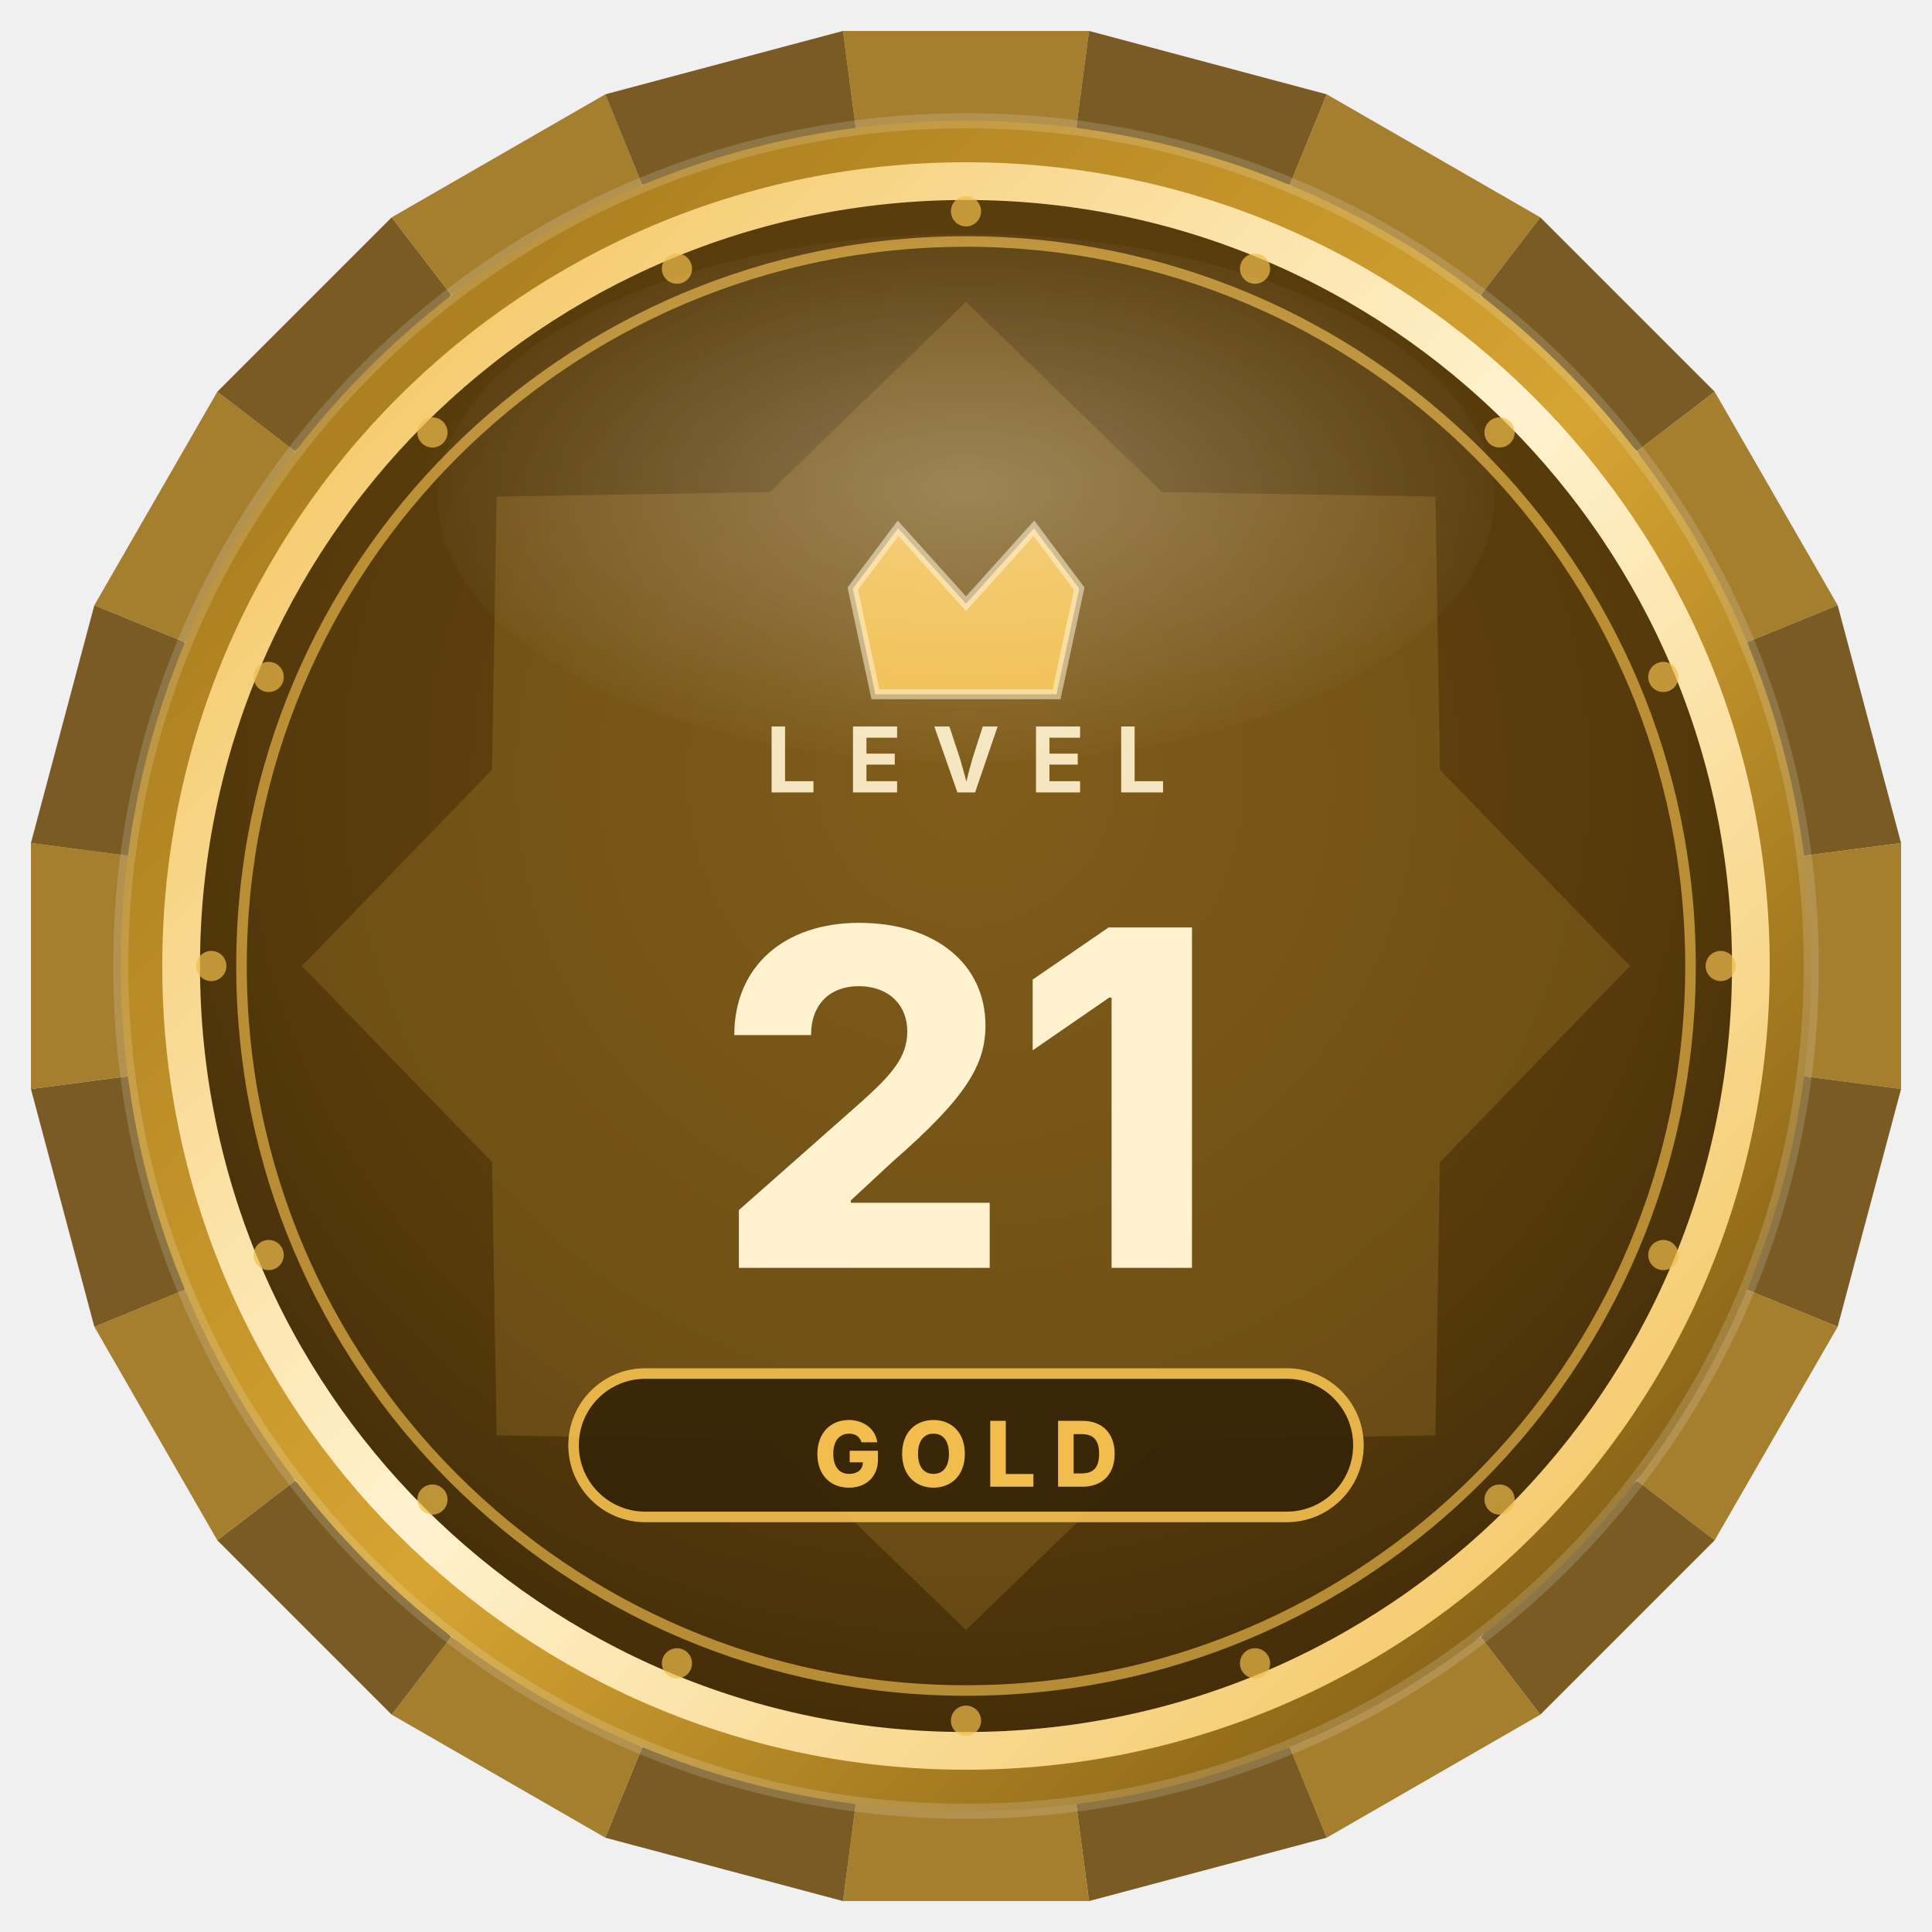
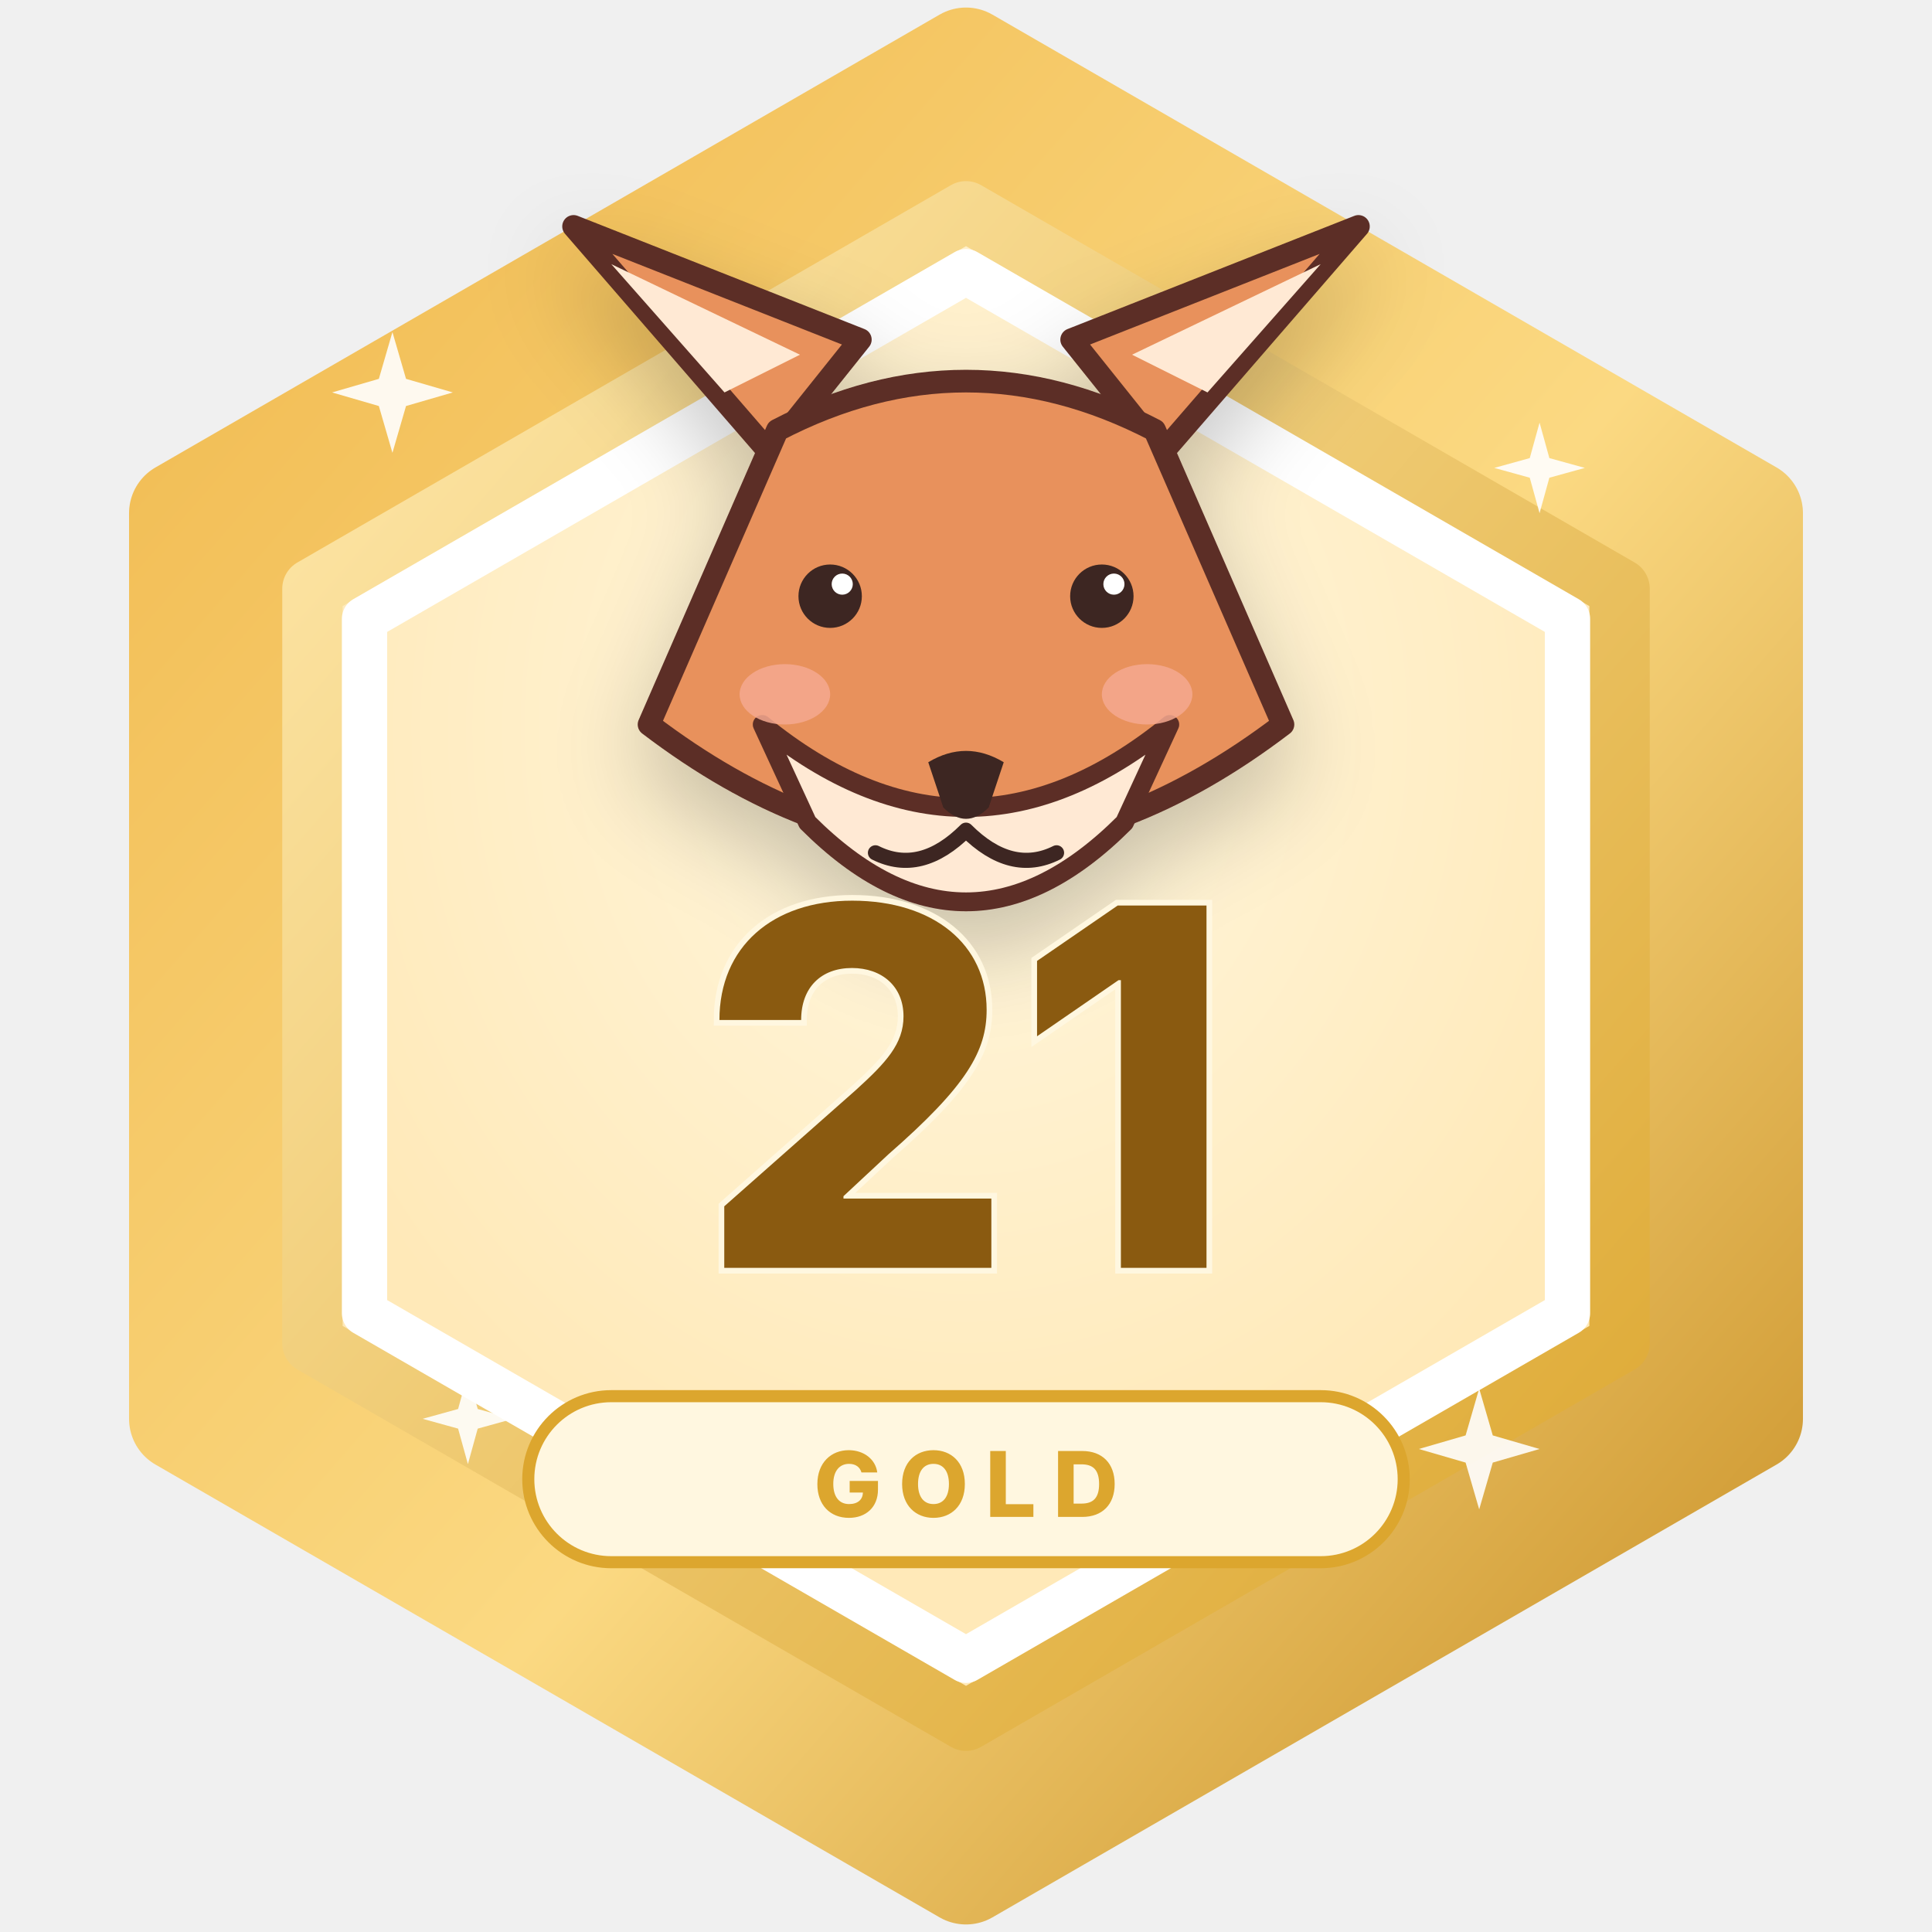
<svg xmlns="http://www.w3.org/2000/svg" viewBox="0 0 256 256" width="256" height="256" role="img" aria-label="Level 21 badge">
  <defs>
    <linearGradient id="o" x1="0%" y1="0%" x2="100%" y2="100%">
-       <stop offset="0%" stop-color="#9c7118" />
-       <stop offset="52%" stop-color="#d6a432" />
-       <stop offset="100%" stop-color="#6b4a0c" />
+       <stop offset="0%" stop-color="#f0b94e" />
+       <stop offset="55%" stop-color="#fbd982" />
+       <stop offset="100%" stop-color="#c78e24" />
    </linearGradient>
-     <radialGradient id="i" cx="50%" cy="38%" r="75%">
-       <stop offset="0%" stop-color="#6b4a10" />
-       <stop offset="58%" stop-color="#563a0b" />
-       <stop offset="100%" stop-color="#352407" />
+     <radialGradient id="i" cx="50%" cy="34%" r="80%">
+       <stop offset="0%" stop-color="#fff7e0" />
+       <stop offset="70%" stop-color="#ffe9b8" />
+       <stop offset="100%" stop-color="#ffe9b8" />
    </radialGradient>
    <linearGradient id="r" x1="0%" y1="0%" x2="100%" y2="100%">
-       <stop offset="0%" stop-color="#f1bd4c" />
-       <stop offset="50%" stop-color="#fff2cf" />
-       <stop offset="100%" stop-color="#f1bd4c" />
+       <stop offset="0%" stop-color="#ffe9ad" />
+       <stop offset="100%" stop-color="#dca62e" />
    </linearGradient>
-     <radialGradient id="s" cx="50%" cy="48%" r="55%">
-       <stop offset="0%" stop-color="#ffffff" stop-opacity="0.5" />
-       <stop offset="100%" stop-color="#ffffff" stop-opacity="0" />
-     </radialGradient>
+     <filter id="soft" x="-30%" y="-30%" width="160%" height="160%">
+       <feDropShadow dx="0" dy="5" stdDeviation="6" flood-color="#000000" flood-opacity="0.22" />
+     </filter>
  </defs>
-   <polygon points="111.7,4.1 144.3,4.1 142.6,17.0 113.4,17.0" fill="#9c7118" opacity="0.9" />
-   <polygon points="144.3,4.1 175.8,12.5 170.9,24.5 142.6,17.0" fill="#6b4a0c" opacity="0.9" />
-   <polygon points="175.8,12.5 204.1,28.8 196.2,39.1 170.9,24.5" fill="#9c7118" opacity="0.9" />
-   <polygon points="204.1,28.8 227.2,51.9 216.9,59.8 196.2,39.1" fill="#6b4a0c" opacity="0.9" />
-   <polygon points="227.2,51.9 243.5,80.2 231.5,85.1 216.9,59.8" fill="#9c7118" opacity="0.9" />
-   <polygon points="243.5,80.2 251.9,111.7 239.0,113.4 231.5,85.1" fill="#6b4a0c" opacity="0.9" />
-   <polygon points="251.9,111.7 251.9,144.3 239.0,142.6 239.0,113.4" fill="#9c7118" opacity="0.9" />
-   <polygon points="251.9,144.3 243.5,175.8 231.5,170.9 239.0,142.6" fill="#6b4a0c" opacity="0.9" />
-   <polygon points="243.5,175.8 227.2,204.1 216.9,196.2 231.5,170.9" fill="#9c7118" opacity="0.9" />
-   <polygon points="227.2,204.1 204.1,227.2 196.2,216.9 216.9,196.2" fill="#6b4a0c" opacity="0.9" />
-   <polygon points="204.1,227.2 175.8,243.5 170.9,231.5 196.2,216.9" fill="#9c7118" opacity="0.9" />
-   <polygon points="175.8,243.5 144.3,251.9 142.6,239.0 170.9,231.5" fill="#6b4a0c" opacity="0.9" />
-   <polygon points="144.3,251.9 111.7,251.9 113.4,239.0 142.6,239.0" fill="#9c7118" opacity="0.9" />
-   <polygon points="111.7,251.9 80.2,243.5 85.1,231.5 113.4,239.0" fill="#6b4a0c" opacity="0.9" />
-   <polygon points="80.2,243.5 51.9,227.2 59.8,216.9 85.1,231.5" fill="#9c7118" opacity="0.9" />
-   <polygon points="51.9,227.2 28.8,204.1 39.1,196.2 59.8,216.9" fill="#6b4a0c" opacity="0.9" />
-   <polygon points="28.8,204.1 12.5,175.8 24.5,170.9 39.1,196.2" fill="#9c7118" opacity="0.9" />
-   <polygon points="12.5,175.8 4.1,144.3 17.0,142.6 24.5,170.9" fill="#6b4a0c" opacity="0.9" />
-   <polygon points="4.1,144.3 4.1,111.7 17.0,113.4 17.0,142.6" fill="#9c7118" opacity="0.9" />
-   <polygon points="4.1,111.7 12.5,80.2 24.5,85.1 17.0,113.4" fill="#6b4a0c" opacity="0.9" />
-   <polygon points="12.5,80.2 28.8,51.9 39.1,59.8 24.5,85.1" fill="#9c7118" opacity="0.9" />
-   <polygon points="28.8,51.9 51.9,28.8 59.8,39.1 39.1,59.8" fill="#6b4a0c" opacity="0.9" />
-   <polygon points="51.9,28.8 80.2,12.5 85.1,24.5 59.8,39.1" fill="#9c7118" opacity="0.9" />
-   <polygon points="80.2,12.5 111.7,4.1 113.4,17.0 85.1,24.5" fill="#6b4a0c" opacity="0.9" />
-   <circle cx="128" cy="128" r="112" fill="url(#o)" stroke="#ffffff" stroke-width="2" stroke-opacity="0.16" />
-   <circle cx="128" cy="128" r="104" fill="url(#i)" stroke="url(#r)" stroke-width="5" />
-   <circle cx="128" cy="128" r="96" fill="none" stroke="#f1bd4c" stroke-width="1.4" stroke-opacity="0.65" />
-   <polygon points="128.0,40.0 154.0,65.2 190.2,65.8 190.8,102.0 216.0,128.0 190.8,154.0 190.2,190.2 154.0,190.8 128.0,216.0 102.0,190.8 65.8,190.2 65.2,154.0 40.0,128.0 65.2,102.0 65.8,65.8 102.0,65.2" fill="#f1bd4c" opacity="0.16" />
-   <circle cx="128.0" cy="28.0" r="2" fill="#f1bd4c" opacity="0.7" />
-   <circle cx="166.3" cy="35.6" r="2" fill="#f1bd4c" opacity="0.7" />
-   <circle cx="198.7" cy="57.3" r="2" fill="#f1bd4c" opacity="0.7" />
-   <circle cx="220.4" cy="89.7" r="2" fill="#f1bd4c" opacity="0.7" />
-   <circle cx="228.0" cy="128.0" r="2" fill="#f1bd4c" opacity="0.7" />
-   <circle cx="220.4" cy="166.3" r="2" fill="#f1bd4c" opacity="0.7" />
-   <circle cx="198.7" cy="198.7" r="2" fill="#f1bd4c" opacity="0.7" />
-   <circle cx="166.3" cy="220.4" r="2" fill="#f1bd4c" opacity="0.7" />
-   <circle cx="128.0" cy="228.0" r="2" fill="#f1bd4c" opacity="0.7" />
-   <circle cx="89.7" cy="220.4" r="2" fill="#f1bd4c" opacity="0.7" />
-   <circle cx="57.3" cy="198.7" r="2" fill="#f1bd4c" opacity="0.7" />
-   <circle cx="35.6" cy="166.3" r="2" fill="#f1bd4c" opacity="0.7" />
-   <circle cx="28.0" cy="128.0" r="2" fill="#f1bd4c" opacity="0.7" />
-   <circle cx="35.6" cy="89.7" r="2" fill="#f1bd4c" opacity="0.7" />
-   <circle cx="57.3" cy="57.3" r="2" fill="#f1bd4c" opacity="0.7" />
-   <circle cx="89.7" cy="35.6" r="2" fill="#f1bd4c" opacity="0.7" />
-   <path d="M113 78 L119 70 L128 80 L137 70 L143 78 L140 92 L116 92 Z" fill="#f1bd4c" stroke="#fff2cf" stroke-width="1.3" stroke-opacity="0.55" />
-   <ellipse cx="128" cy="66" rx="70" ry="35" fill="url(#s)" opacity="0.55" />
-   <text x="128" y="105" text-anchor="middle" fill="#fff2cf" font-family="Inter, Arial, sans-serif" font-size="12" font-weight="700" letter-spacing="4" opacity="0.92">LEVEL</text>
-   <text x="128" y="168" text-anchor="middle" fill="#fff2cf" font-family="Inter, Arial, sans-serif" font-size="62" font-weight="800">21</text>
-   <rect x="76" y="182" width="104" height="19" rx="9.5" fill="#352407" stroke="#f1bd4c" stroke-width="1.4" opacity="0.92" />
-   <text x="128" y="197" text-anchor="middle" fill="#f1bd4c" font-family="Inter, Arial, sans-serif" font-size="12" font-weight="800" letter-spacing="2.2">GOLD</text>
+   <polygon points="128.0,8.0 231.9,68.0 231.9,188.0 128.0,248.0 24.1,188.0 24.1,68.0" fill="url(#o)" stroke="url(#o)" stroke-width="14" stroke-linejoin="round" />
+   <polygon points="128.0,28.0 214.6,78.0 214.6,178.0 128.0,228.0 41.4,178.0 41.4,78.0" fill="url(#i)" stroke="url(#r)" stroke-width="8" stroke-linejoin="round" />
+   <polygon points="128.0,36.0 207.7,82.0 207.7,174.0 128.0,220.0 48.3,174.0 48.3,82.0" fill="none" stroke="#ffffff" stroke-width="6" stroke-linejoin="round" />
+   <path d="M52 44 L53.8 50.2 L60 52 L53.8 53.8 L52 60 L50.2 53.8 L44 52 L50.2 50.2 Z" fill="#ffffff" opacity="0.9" />
+   <path d="M204 56 L205.3 60.7 L210 62 L205.3 63.3 L204 68 L202.7 63.3 L198 62 L202.7 60.7 Z" fill="#ffffff" opacity="0.9" />
+   <path d="M62 182 L63.3 186.7 L68 188 L63.3 189.3 L62 194 L60.7 189.3 L56 188 L60.7 186.7 Z" fill="#ffffff" opacity="0.9" />
+   <path d="M196 184 L197.8 190.2 L204 192 L197.8 193.8 L196 200 L194.2 193.8 L188 192 L194.2 190.2 Z" fill="#ffffff" opacity="0.9" />
+   <g filter="url(#soft)">
+     <g id="echo">
+       <path d="M102 60 L76 30 L114 45 Z" fill="#e8915b" stroke="#5b2f26" stroke-width="3" stroke-linejoin="round" />
+       <path d="M154 60 L180 30 L142 45 Z" fill="#e8915b" stroke="#5b2f26" stroke-width="3" stroke-linejoin="round" />
+       <path d="M96 52 L81 35 L106 47 Z" fill="#ffe9d4" />
+       <path d="M160 52 L175 35 L150 47 Z" fill="#ffe9d4" />
+       <path d="M103 57 Q128 44 153 57 L170 96 Q128 128 86 96 Z" fill="#e8915b" stroke="#5b2f26" stroke-width="3" stroke-linejoin="round" />
+       <path d="M101 96 Q128 118 155 96 L149 109 Q128 130 107 109 Z" fill="#ffe9d4" stroke="#5b2f26" stroke-width="2.5" stroke-linejoin="round" />
+       <circle cx="110" cy="79" r="4.2" fill="#3c2620" />
+       <circle cx="146" cy="79" r="4.2" fill="#3c2620" />
+       <circle cx="111.6" cy="77.4" r="1.4" fill="#ffffff" />
+       <circle cx="147.6" cy="77.4" r="1.4" fill="#ffffff" />
+       <path d="M123 101 Q128 98 133 101 L131 107 Q128 110 125 107 Z" fill="#3c2620" />
+       <path d="M128 110 Q122 116 116 113 M128 110 Q134 116 140 113" fill="none" stroke="#3c2620" stroke-width="2" stroke-linecap="round" />
+       <ellipse cx="104" cy="92" rx="6" ry="4" fill="#f5a88f" opacity="0.85" />
+       <ellipse cx="152" cy="92" rx="6" ry="4" fill="#f5a88f" opacity="0.85" />
+     </g>
+   </g>
+   <text x="128" y="168" text-anchor="middle" fill="#8a5a10" font-family="Inter, Arial, sans-serif" font-size="66" font-weight="800" stroke="#fff7e0" stroke-width="1.5" paint-order="stroke">21</text>
+   <rect x="70" y="185" width="116" height="22" rx="11" fill="#fff7e0" stroke="#dca62e" stroke-width="1.6" />
+   <text x="128" y="201" text-anchor="middle" fill="#dca62e" font-family="Inter, Arial, sans-serif" font-size="12" font-weight="800" letter-spacing="2.2">GOLD</text>
</svg>
